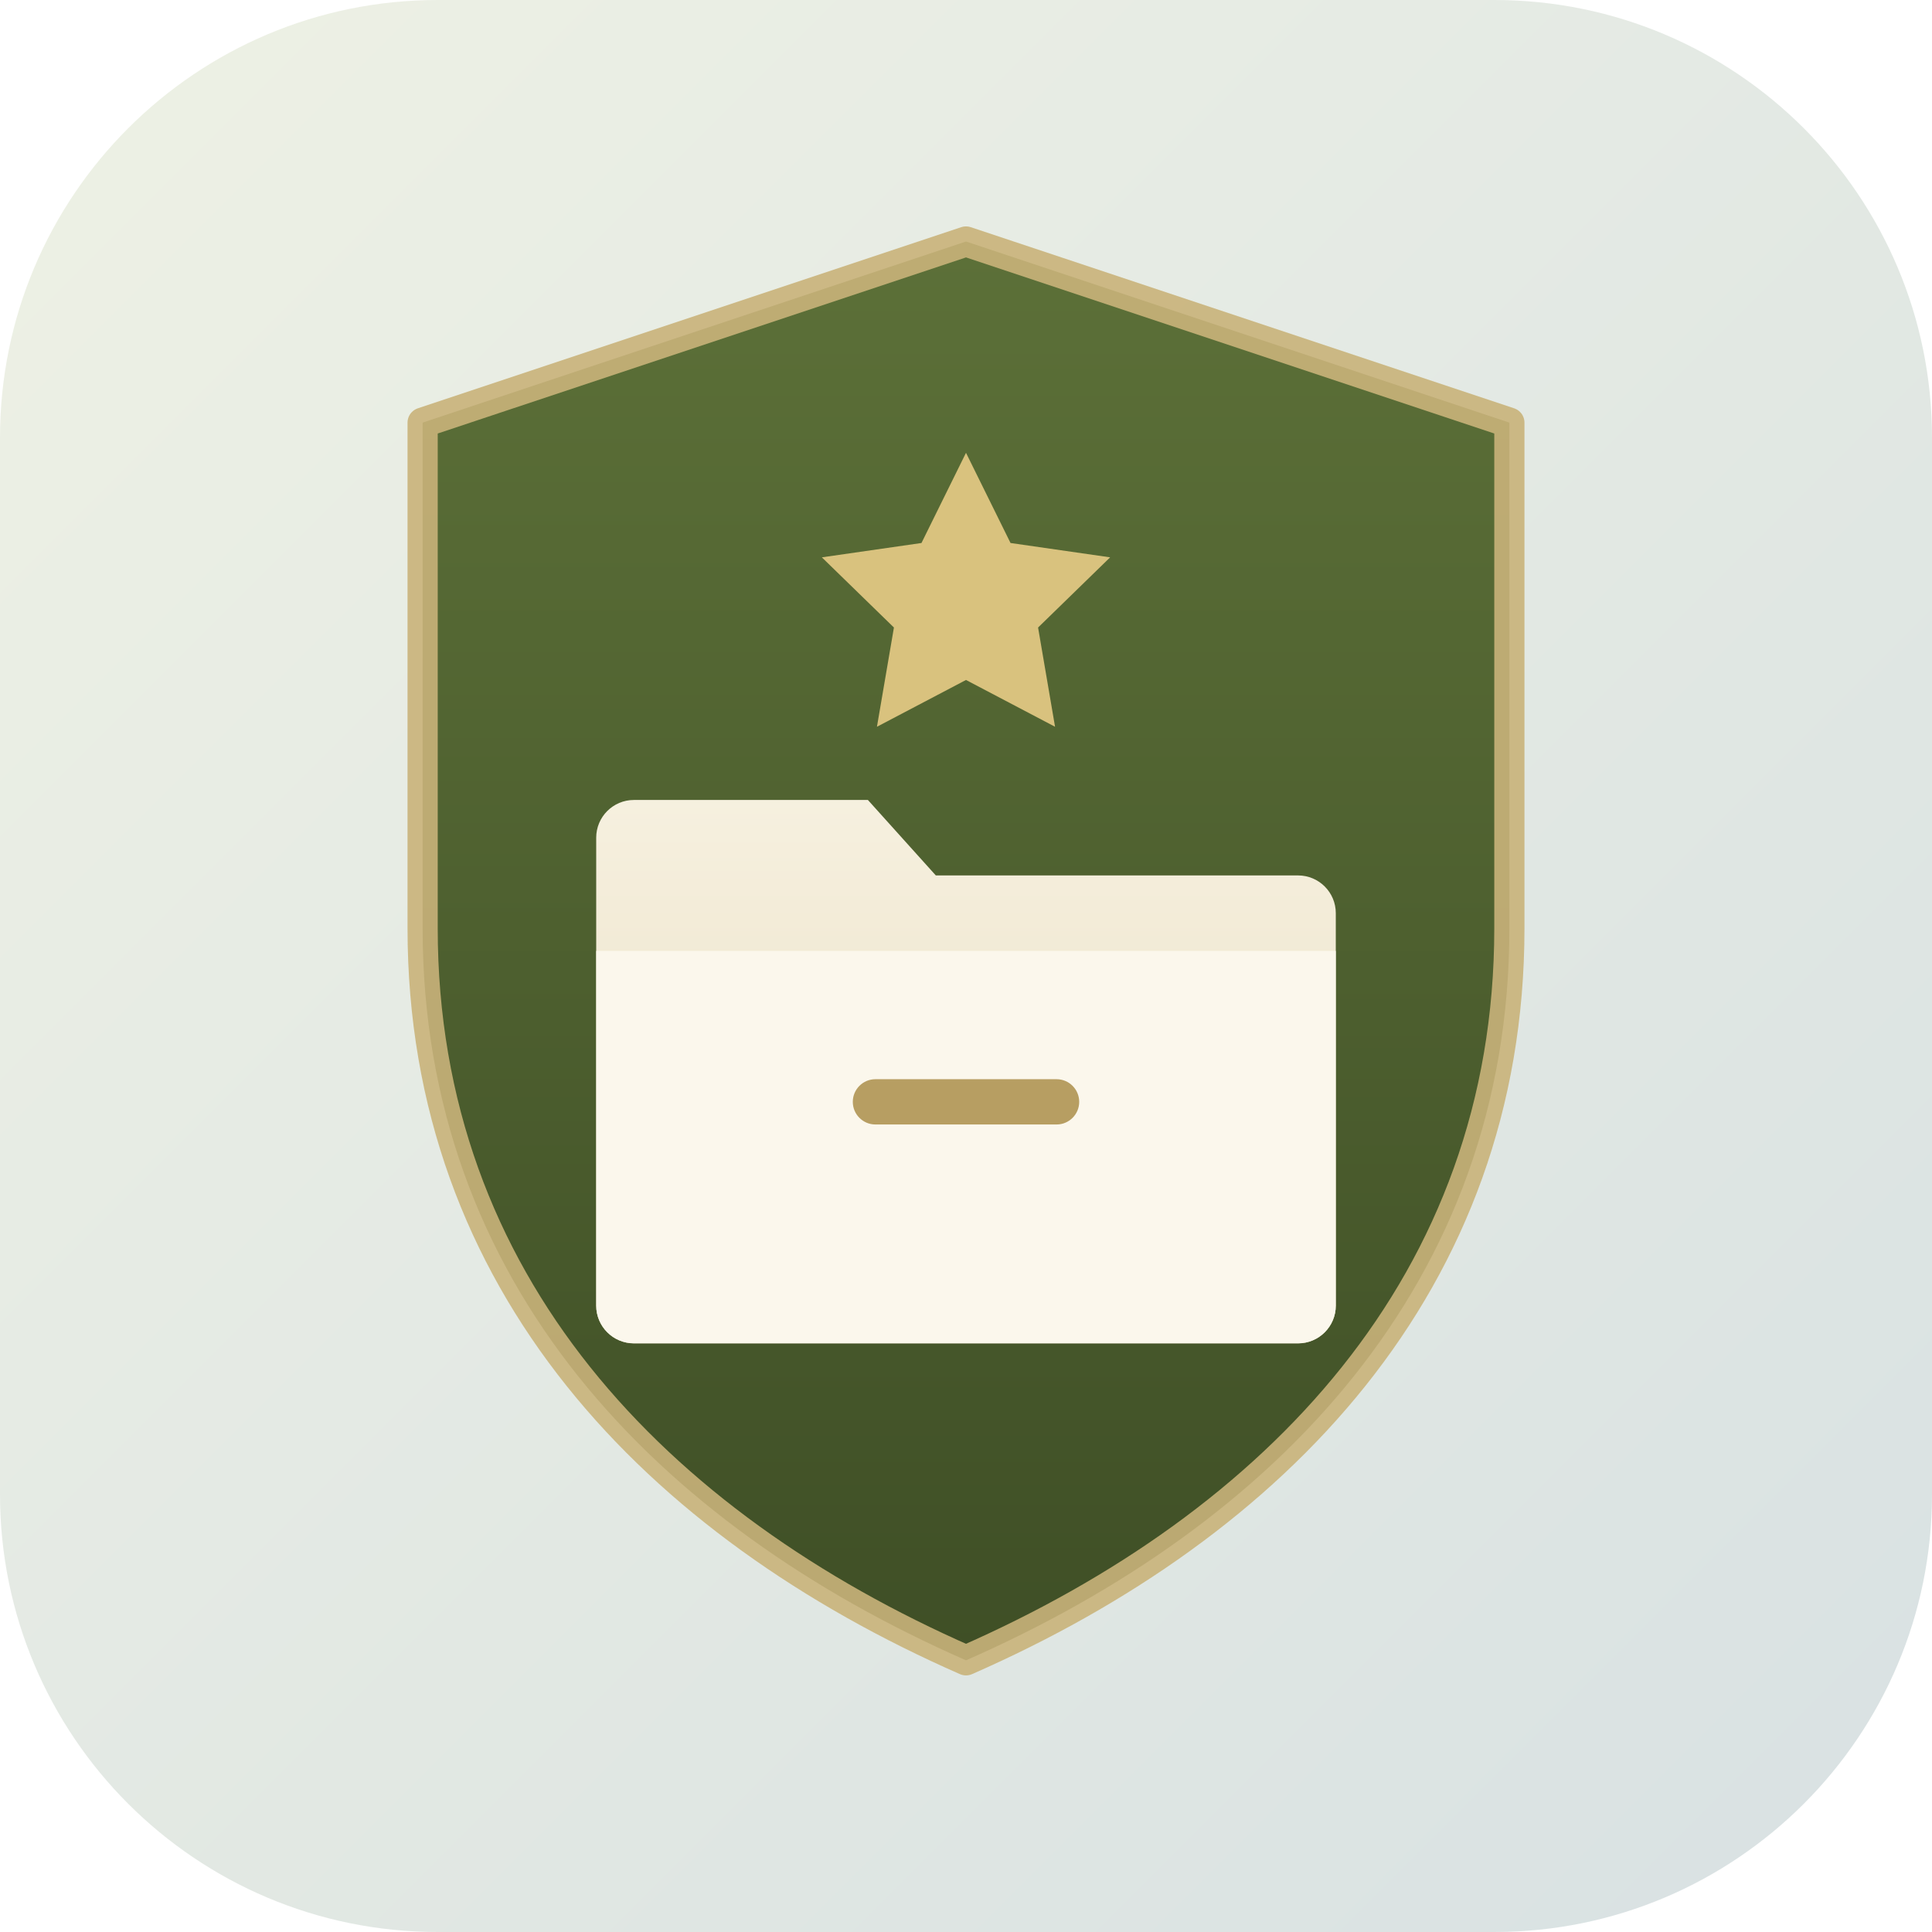
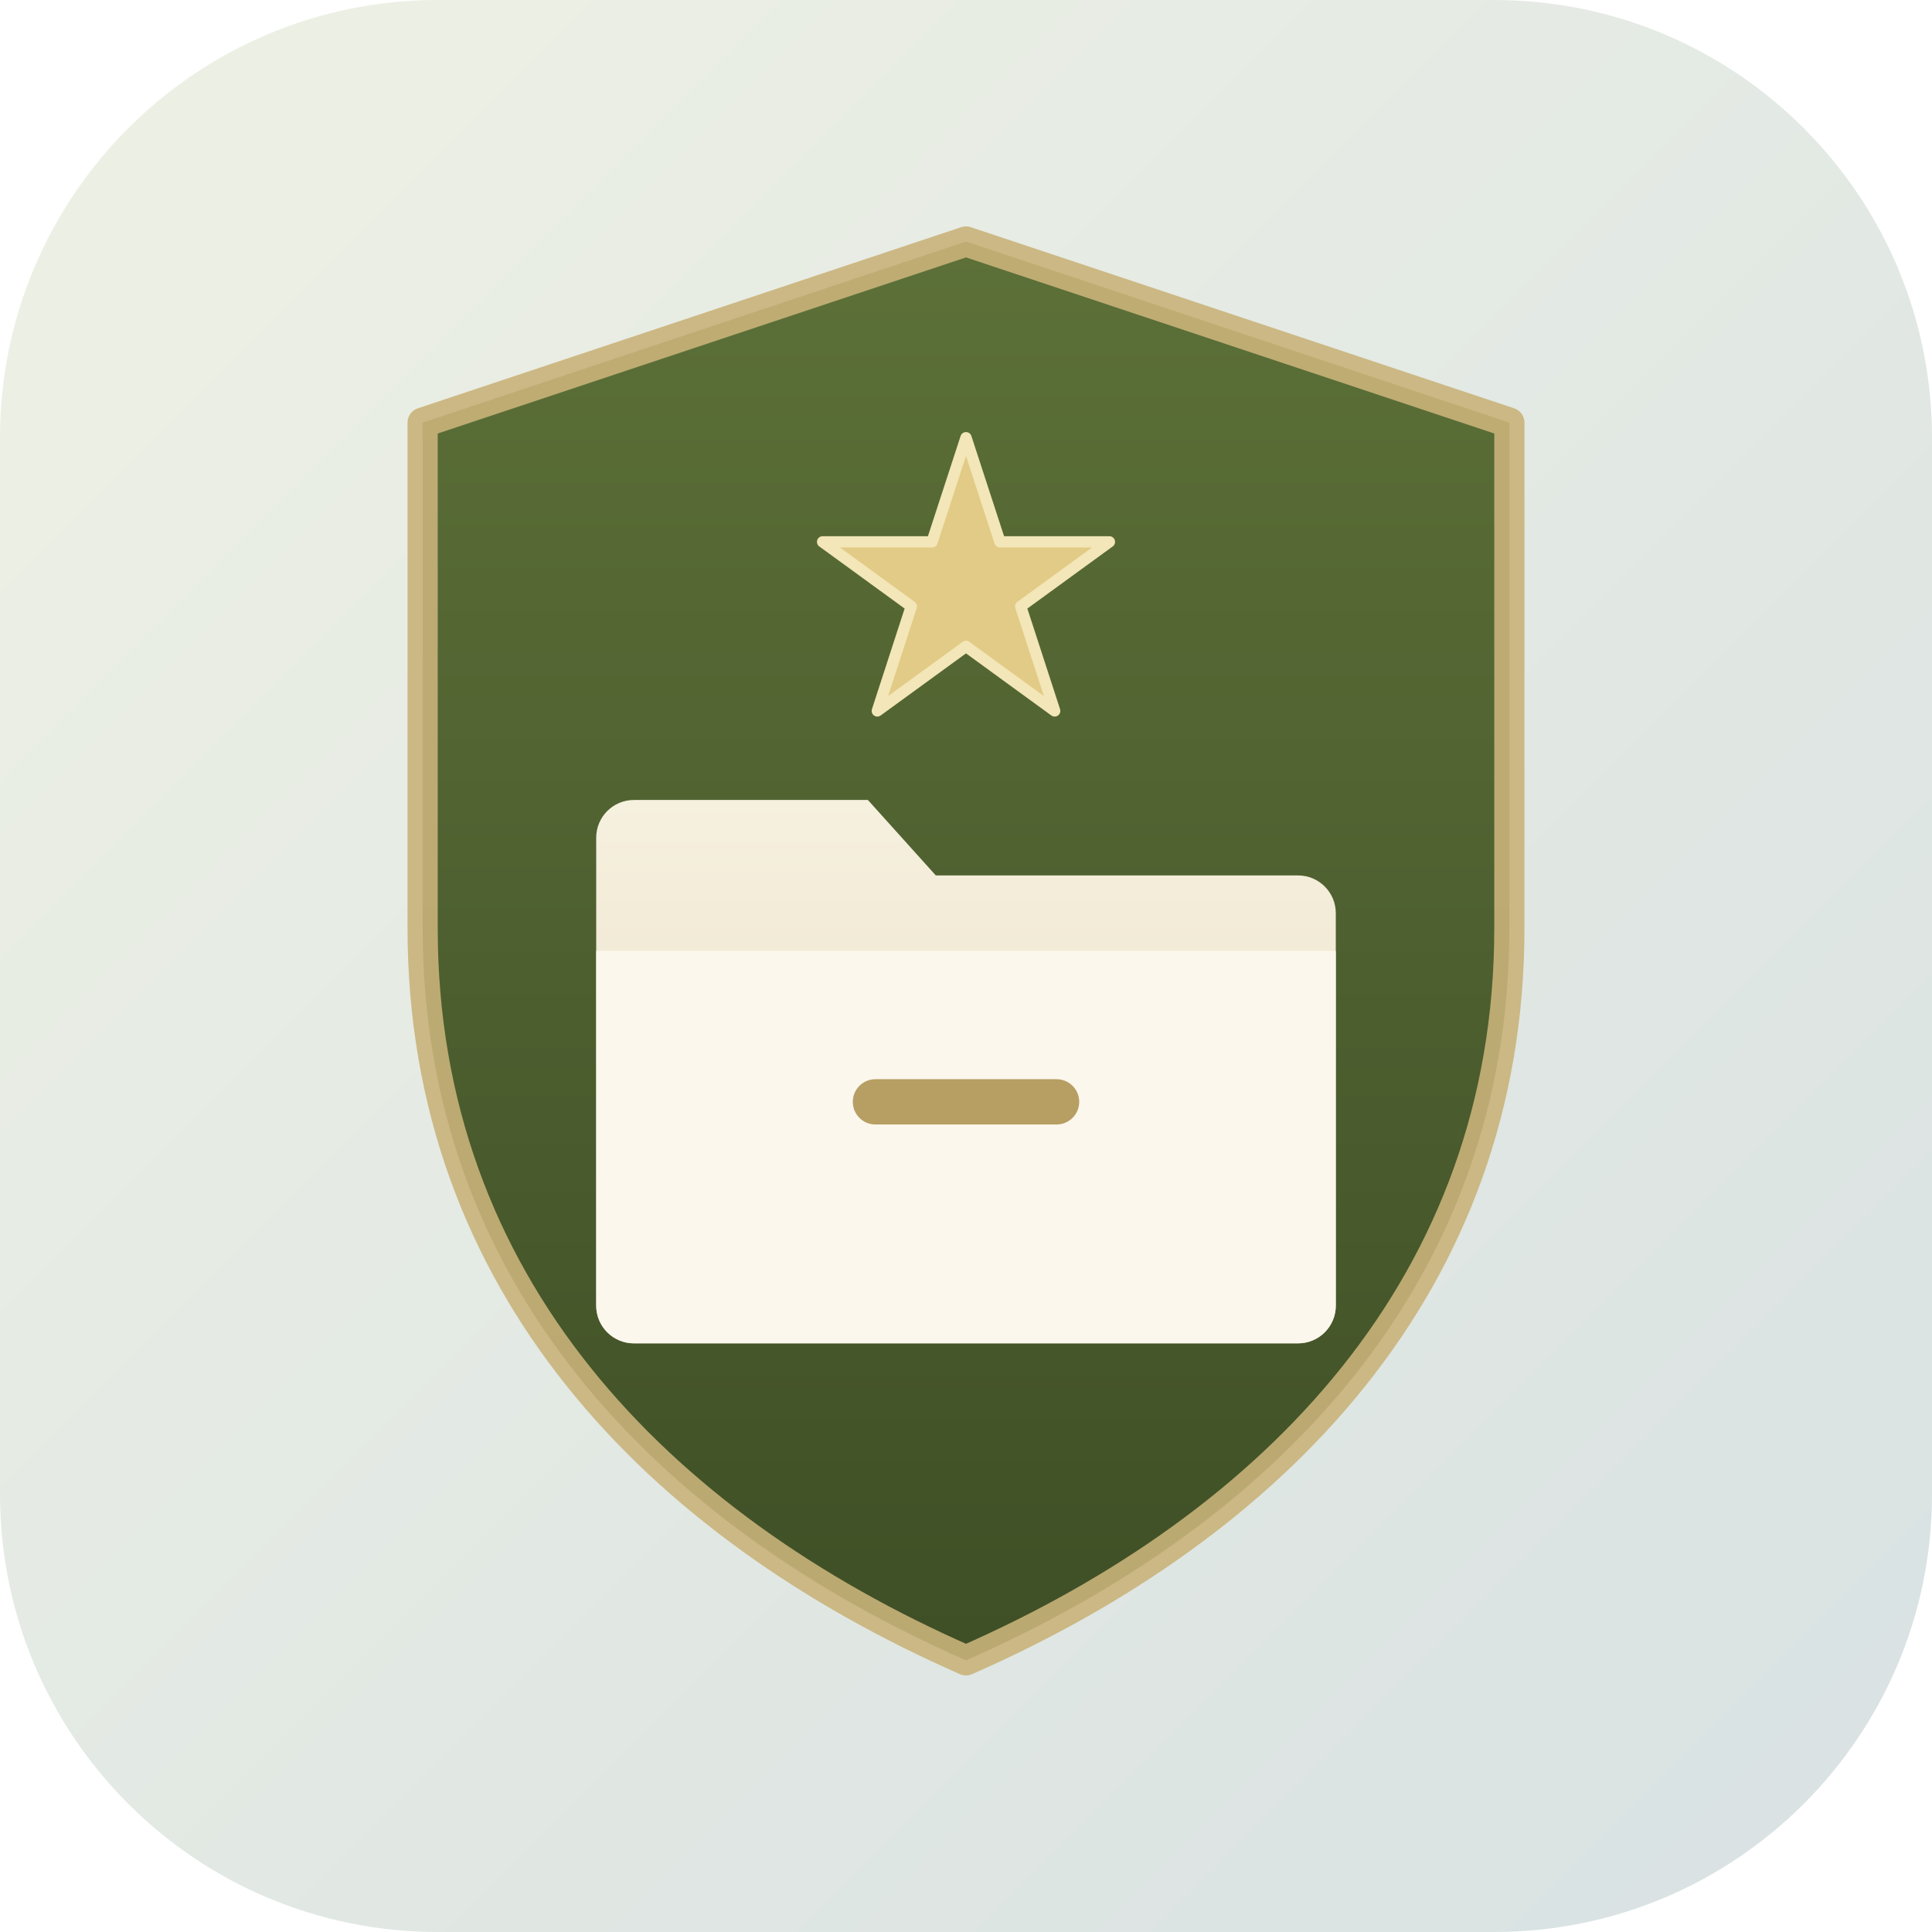
<svg xmlns="http://www.w3.org/2000/svg" viewBox="0 0 512 512">
  <defs>
    <linearGradient id="zemin" x1="0" y1="0" x2="1" y2="1">
      <stop offset="0" stop-color="#EEF1E4" />
      <stop offset="1" stop-color="#D8E1E3" />
    </linearGradient>
    <linearGradient id="kalkan" x1="0" y1="0" x2="0" y2="1">
      <stop offset="0" stop-color="#5C7038" />
      <stop offset="1" stop-color="#3F4F26" />
    </linearGradient>
    <linearGradient id="klasor" x1="0" y1="0" x2="0" y2="1">
      <stop offset="0" stop-color="#F6F0DF" />
      <stop offset="1" stop-color="#E8DDC0" />
    </linearGradient>
  </defs>
  <rect width="512" height="512" rx="116" fill="url(#zemin)" />
  <path d="M256 64 L400 112 V246 C400 340 338 404 256 440 C174 404 112 340 112 246 V112 Z" fill="url(#kalkan)" />
  <path d="M256 64 L400 112 V246 C400 340 338 404 256 440 C174 404 112 340 112 246 V112 Z" fill="none" stroke="#C9B37A" stroke-width="8" stroke-linejoin="round" opacity=".9" />
  <path d="M168 212 h62 l18 20 h96 a10 10 0 0 1 10 10 v104 a10 10 0 0 1 -10 10 h-176 a10 10 0 0 1 -10 -10 v-124 a10 10 0 0 1 10 -10 z" fill="url(#klasor)" />
  <path d="M158 252 h196 v94 a10 10 0 0 1 -10 10 h-176 a10 10 0 0 1 -10 -10 z" fill="#FBF7EC" />
  <rect x="226" y="286" width="60" height="12" rx="6" fill="#B79E62" />
-   <path d="M256 120 l11.8 23.9 26.4 3.8 -19.1 18.6 4.5 26.3 -23.6 -12.4 -23.6 12.4 4.5 -26.3 -19.1 -18.6 26.4 -3.8 z" fill="#D9C27E" />
+   <polygon points="256.0,116.0 265.0,143.6 294.0,143.6 270.5,160.7 279.5,188.4 256.0,171.3 232.5,188.4 241.5,160.7 218.0,143.6 247.0,143.6" fill="#E2CB86" stroke="#F3E6B8" stroke-width="3" stroke-linejoin="round" />
</svg>
